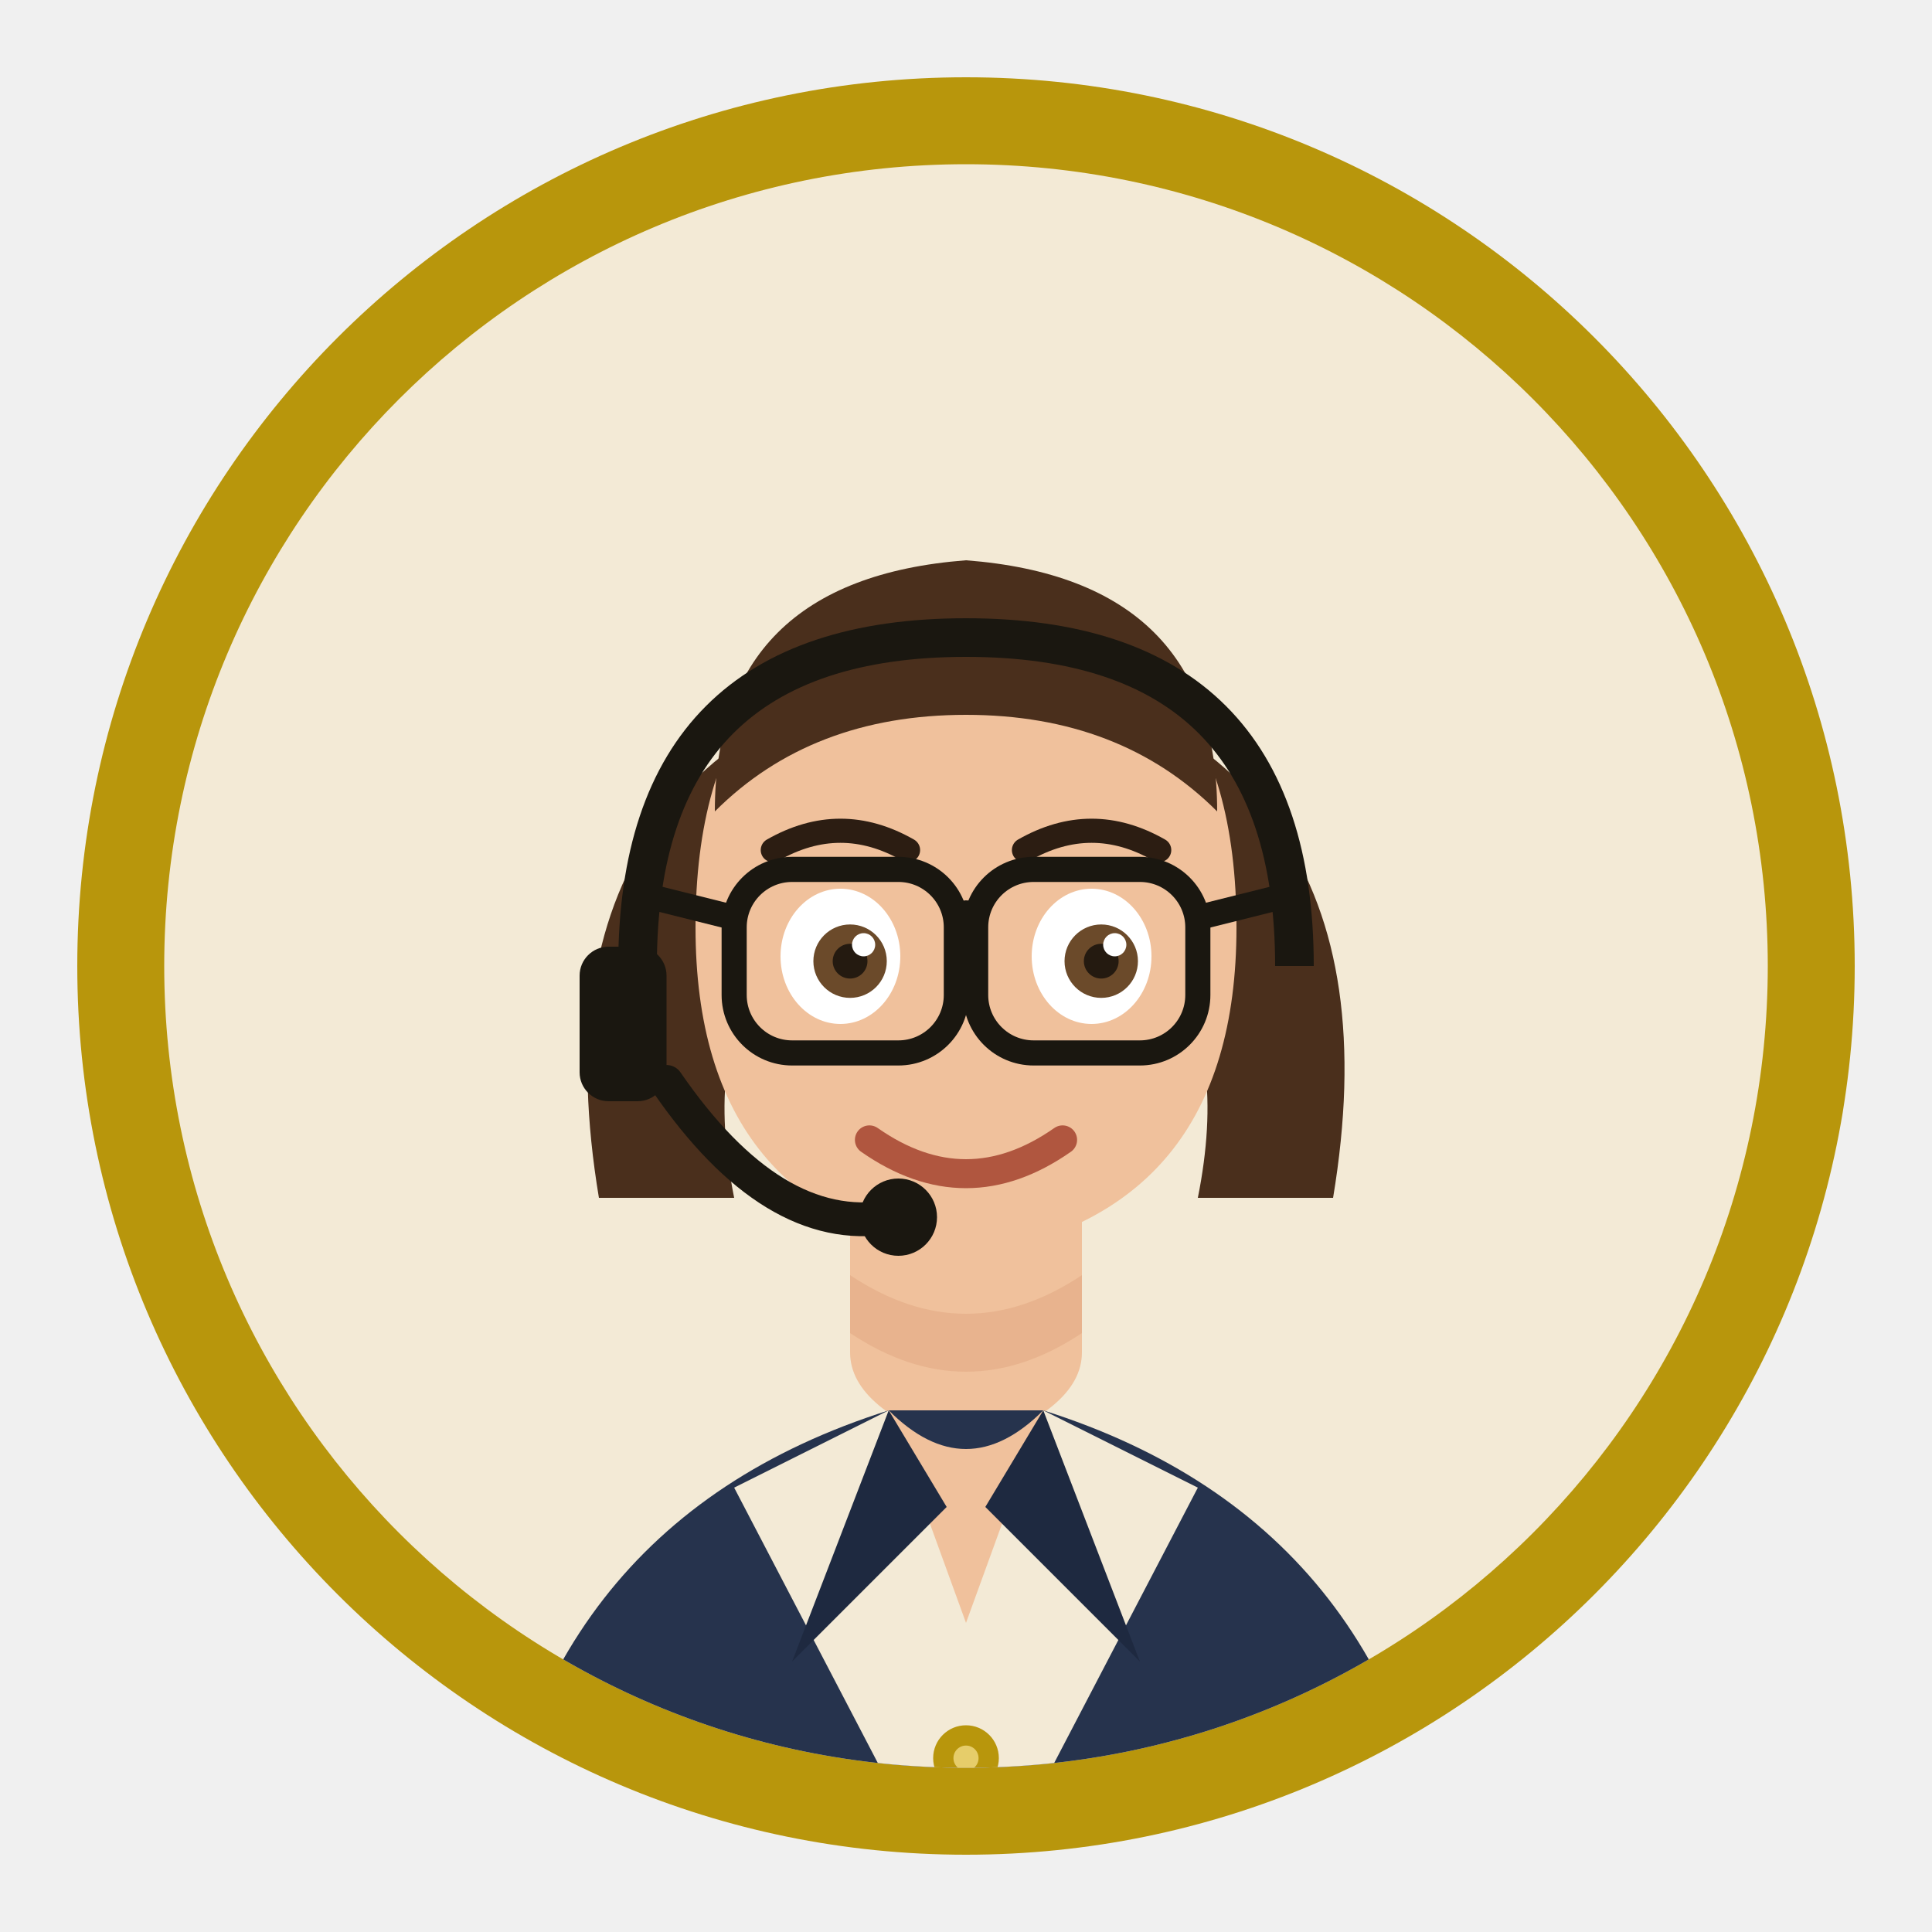
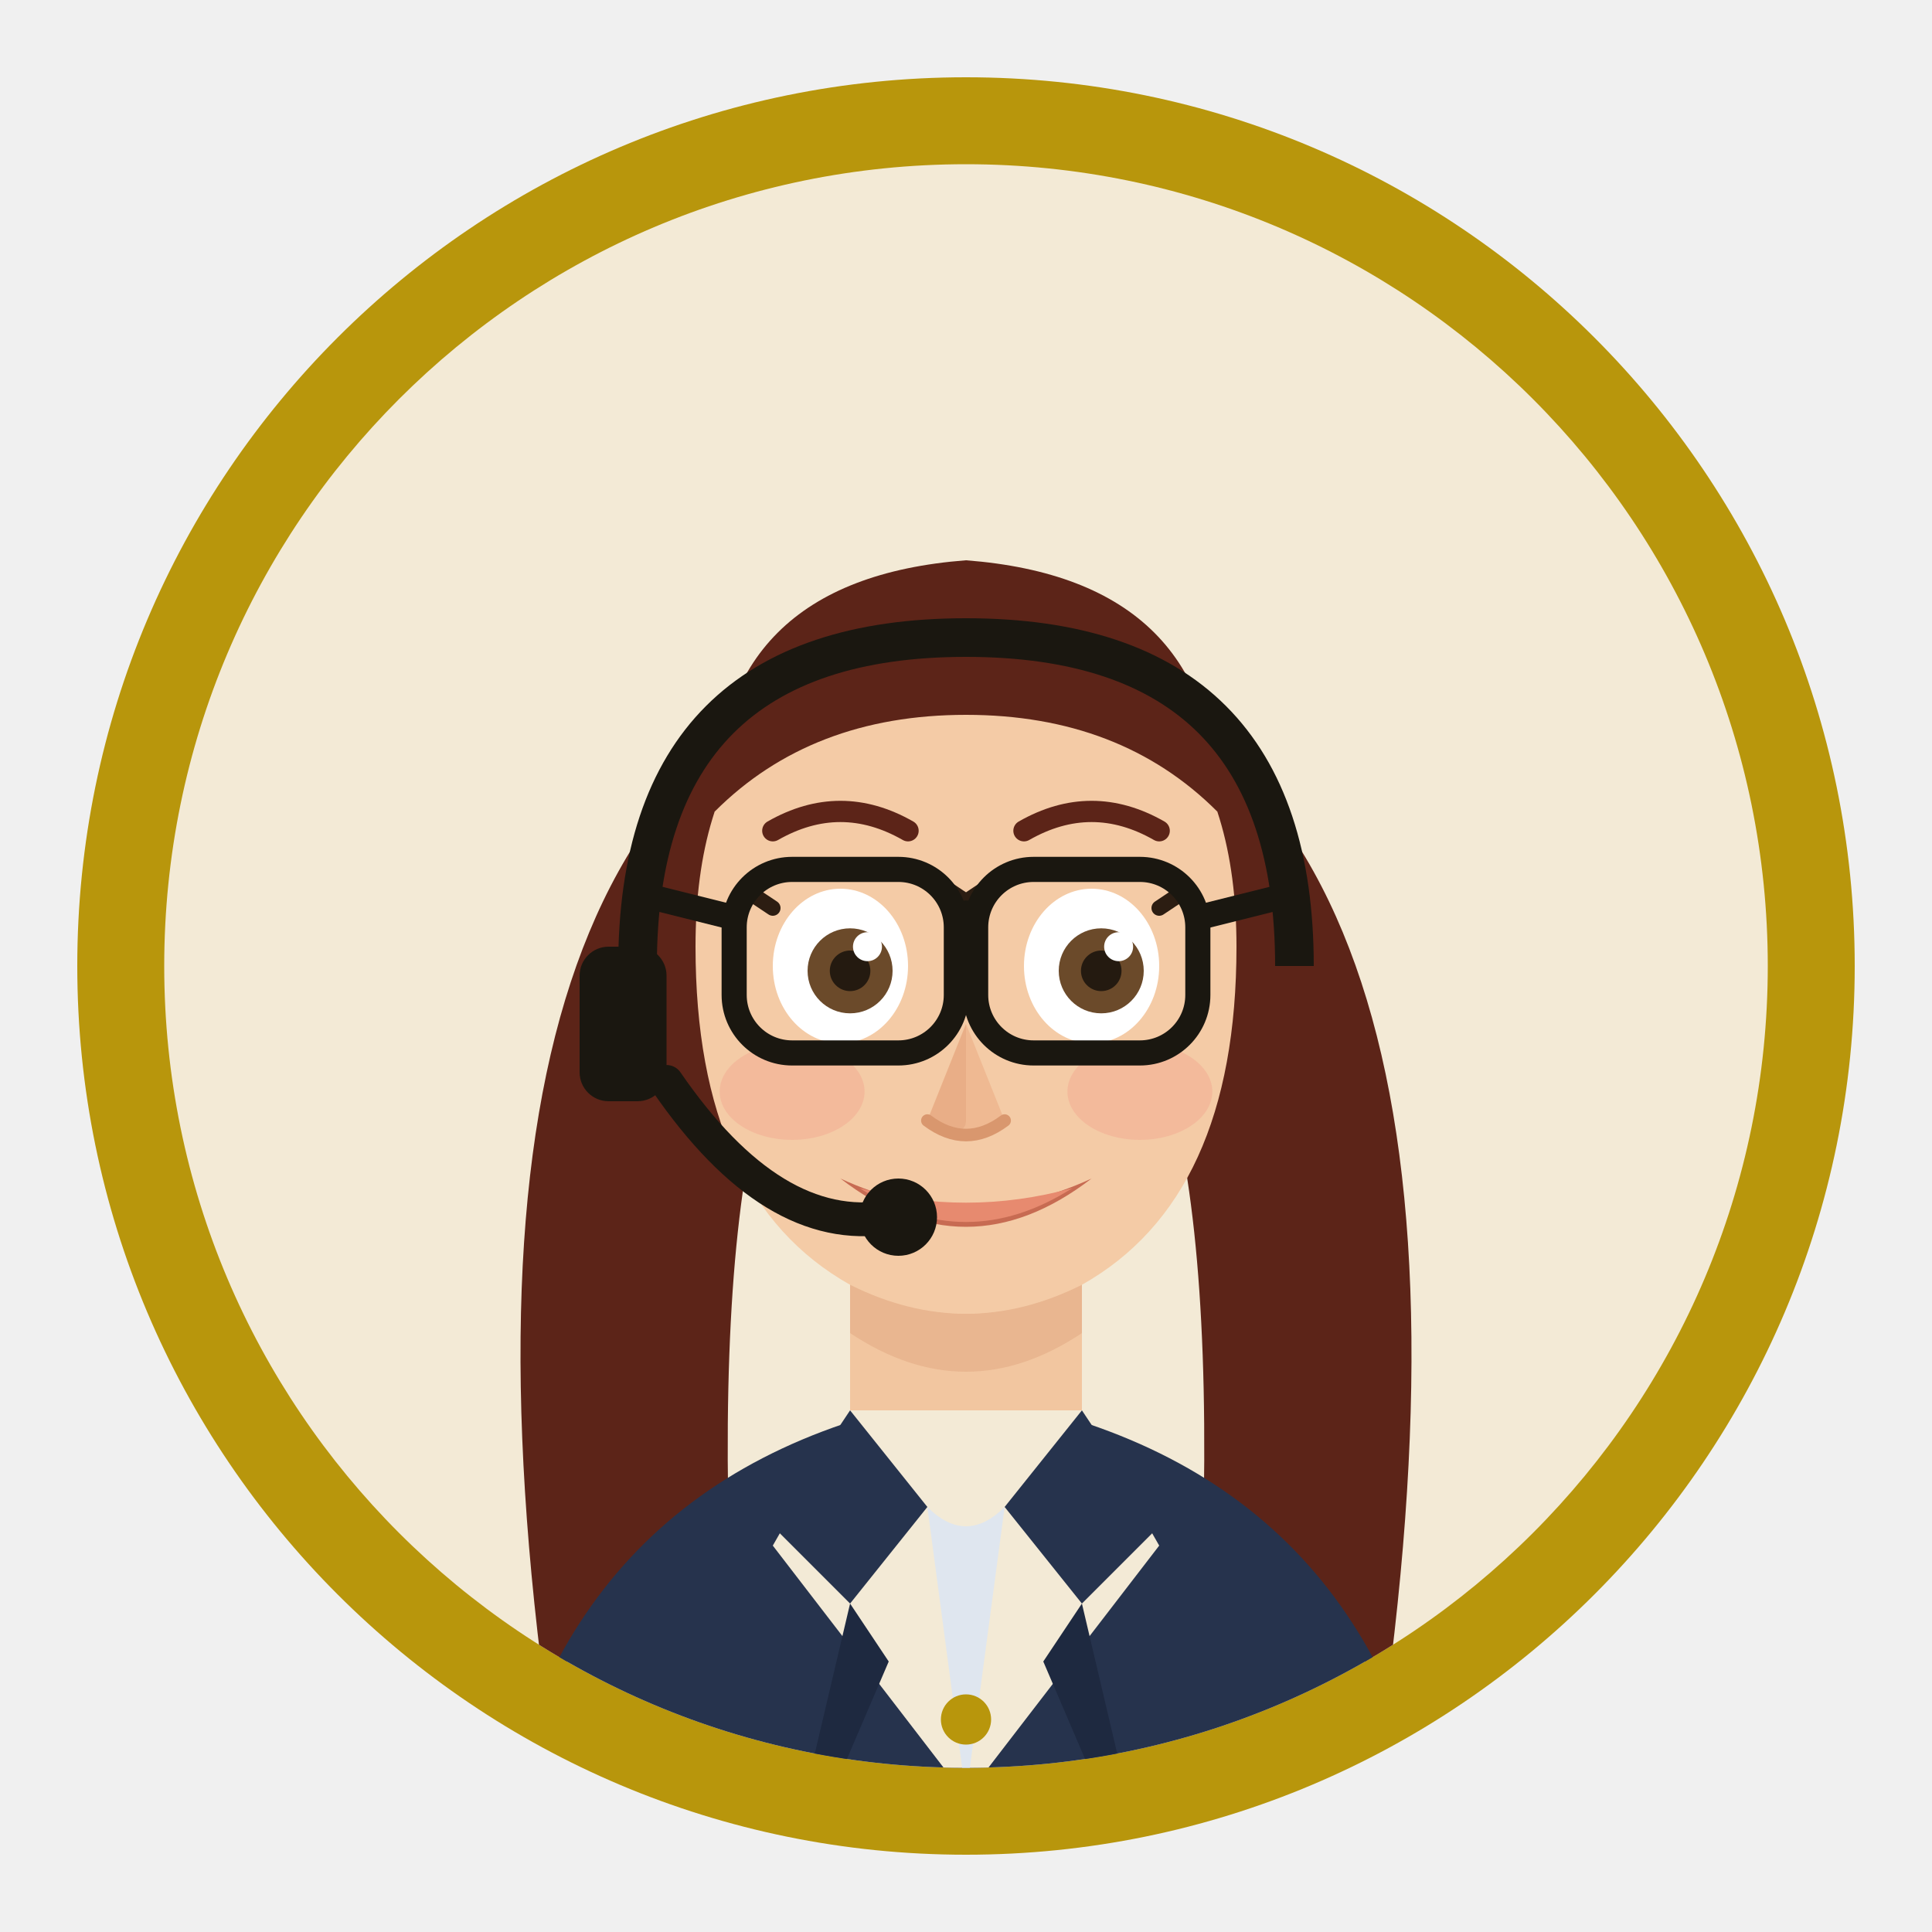
<svg xmlns="http://www.w3.org/2000/svg" width="200" height="200" viewBox="0 0 200 200" role="img" aria-label="Dottie, modern, subtle headset">
  <circle cx="100" cy="100" r="92" fill="#b8960c" />
  <circle cx="100" cy="100" r="83" fill="#f3ead6" />
  <clipPath id="c">
    <circle cx="100" cy="100" r="83" />
  </clipPath>
  <g clip-path="url(#c)">
-     <path d="M62 124 Q54 76 100 68 Q146 76 138 124 L124 124 Q130 94 100 90 Q70 94 76 124 Z" fill="#4a2f1c" />
-     <path d="M88 122 h24 v18 q0 6 -12 10 q-12 -4 -12 -10 Z" fill="#f0c19c" />
+     <path d="M56 172 Q44 74 100 66 Q156 74 144 172 L124 172 Q128 100 108 96 Q104 90 100 90 Q96 90 92 96 Q72 100 76 172 Z" fill="#5c2418" />
+     <path d="M88 122 h24 v26 q0 6 -12 9 q-12 -3 -12 -9 Z" fill="#f2c6a0" />
    <path d="M88 132 q12 8 24 0 v6 q-12 8 -24 0 Z" fill="#e0a67f" opacity="0.5" />
-     <path d="M50 200 Q54 158 92 146 L108 146 Q146 158 150 200 Z" fill="#26334d" />
-     <path d="M92 146 Q100 156 108 146 L124 154 L100 200 L76 154 Z" fill="#f3ead6" />
-     <path d="M92 146 L100 168 L108 146 Q100 154 92 146 Z" fill="#f0c19c" />
-     <path d="M92 146 L82 172 L98 156 Z" fill="#1e2940" />
-     <path d="M108 146 L118 172 L102 156 Z" fill="#1e2940" />
-     <circle cx="100" cy="182" r="3.4" fill="#b8960c" />
-     <circle cx="100" cy="182" r="1.3" fill="#e6cd6a" />
-     <path d="M72 96 Q72 64 100 62 Q128 64 128 96 Q128 126 100 130 Q72 126 72 96 Z" fill="#f0c19c" />
-     <path d="M74 84 Q74 60 100 58 Q126 60 126 84 Q116 74 100 74 Q84 74 74 84 Z" fill="#4a2f1c" />
-     <ellipse cx="87" cy="99" rx="6.2" ry="7" fill="#ffffff" />
-     <ellipse cx="113" cy="99" rx="6.2" ry="7" fill="#ffffff" />
-     <circle cx="88" cy="99.5" r="3.8" fill="#6b4a2a" />
-     <circle cx="114" cy="99.5" r="3.8" fill="#6b4a2a" />
-     <circle cx="88" cy="99.5" r="1.8" fill="#241a10" />
-     <circle cx="114" cy="99.5" r="1.8" fill="#241a10" />
-     <circle cx="89.4" cy="97.8" r="1.2" fill="#ffffff" />
-     <circle cx="115.4" cy="97.8" r="1.2" fill="#ffffff" />
-     <path d="M80 88 Q87 84 94 88 M106 88 Q113 84 120 88" stroke="#2c1d12" stroke-width="2.5" fill="none" stroke-linecap="round" />
-     <path d="M90 118 Q100 125 110 118" stroke="#b0563f" stroke-width="3" fill="none" stroke-linecap="round" />
+     <path d="M50 200 Q54 156 92 146 L108 146 Q146 156 150 200 Z" fill="#26334d" />
+     <path d="M88 146 L112 146 L120 160 L100 186 L80 160 Z" fill="#f3ead6" />
+     <path d="M88 146 L96 156 L88 166 L80 158 Z" fill="#26334d" />
+     <path d="M112 146 L104 156 L112 166 L120 158 Z" fill="#26334d" />
+     <path d="M96 156 L100 186 L104 156 Q100 160 96 156 Z" fill="#dfe6ef" />
+     <path d="M88 166 L80 200 L92 172 Z" fill="#1e2940" />
+     <path d="M112 166 L120 200 L108 172 Z" fill="#1e2940" />
+     <circle cx="100" cy="178" r="2.6" fill="#b8960c" />
+     <path d="M72 98 Q72 68 100 66 Q128 68 128 98 Q128 124 112 133 Q100 139 88 133 Q72 124 72 98 Z" fill="#f4cba6" />
+     <path d="M74 84 Q74 60 100 58 Q126 60 126 84 Q116 74 100 74 Q84 74 74 84 Z" fill="#5c2418" />
+     <ellipse cx="82" cy="113" rx="7.5" ry="5" fill="#f2a68f" opacity="0.45" />
+     <ellipse cx="118" cy="113" rx="7.5" ry="5" fill="#f2a68f" opacity="0.45" />
+     <ellipse cx="87" cy="100" rx="7" ry="8" fill="#ffffff" />
+     <ellipse cx="113" cy="100" rx="7" ry="8" fill="#ffffff" />
+     <circle cx="88" cy="100.5" r="4.4" fill="#6b4a2a" />
+     <circle cx="114" cy="100.5" r="4.4" fill="#6b4a2a" />
+     <circle cx="88" cy="100.5" r="2.1" fill="#241a10" />
+     <circle cx="114" cy="100.5" r="2.1" fill="#241a10" />
+     <circle cx="89.8" cy="98" r="1.5" fill="#ffffff" />
+     <circle cx="115.8" cy="98" r="1.5" fill="#ffffff" />
+     <path d="M80 94 l-3 -2 M99 94 l3 -2" stroke="#2c1d12" stroke-width="1.6" stroke-linecap="round" />
+     <path d="M120 94 l3 -2 M101 94 l-3 -2" stroke="#2c1d12" stroke-width="1.6" stroke-linecap="round" />
+     <path d="M80 86 Q87 82 94 86 M106 86 Q113 82 120 86" stroke="#5c2418" stroke-width="2.2" fill="none" stroke-linecap="round" />
+     <path d="M100 106 L96 116 Q100 119 104 116 Z" fill="#efb992" />
+     <path d="M100 106 L96 116 Q100 118 100 116 Z" fill="#e3a67d" opacity="0.55" />
+     <path d="M96 116 Q100 119 104 116" stroke="#d9976e" stroke-width="1.3" fill="none" stroke-linecap="round" />
+     <path d="M87 122 Q100 132 113 122 Q100 128 87 122 Z" fill="#c76b52" />
+     <path d="M89 123 Q100 130 111 123 Q100 126 89 123 Z" fill="#e78a6f" />
    <g fill="none" stroke="#1a1710" stroke-width="2.6" stroke-linejoin="round">
      <rect x="76" y="90" width="23" height="19" rx="6" />
      <rect x="101" y="90" width="23" height="19" rx="6" />
      <path d="M99 96 q1 -3 2 0" />
      <path d="M76 95 l-8 -2" />
      <path d="M124 95 l8 -2" />
    </g>
    <path d="M66 100 Q66 66 100 66 Q134 66 134 100" fill="none" stroke="#1a1710" stroke-width="4" />
    <rect x="60" y="98" width="9" height="16" rx="3" fill="#1a1710" />
    <path d="M69 112 Q80 128 92 126" fill="none" stroke="#1a1710" stroke-width="3.5" stroke-linecap="round" />
    <circle cx="93" cy="126" r="4" fill="#1a1710" />
  </g>
</svg>
